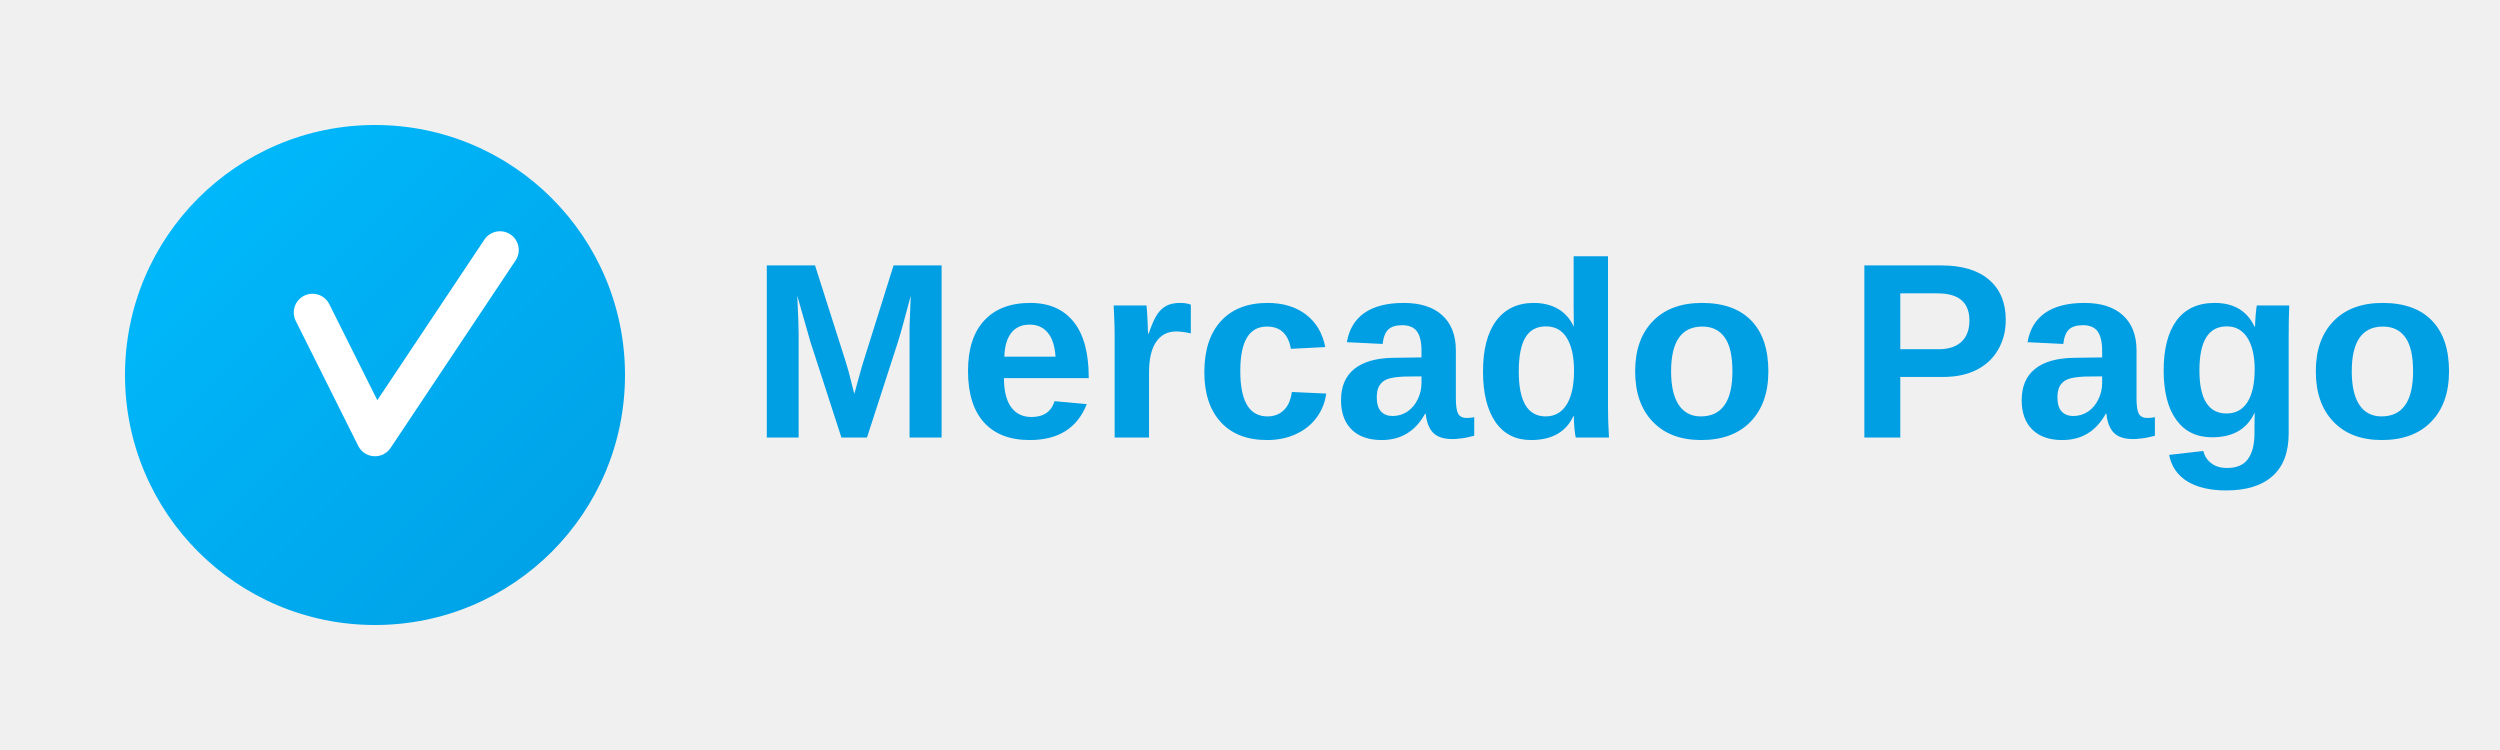
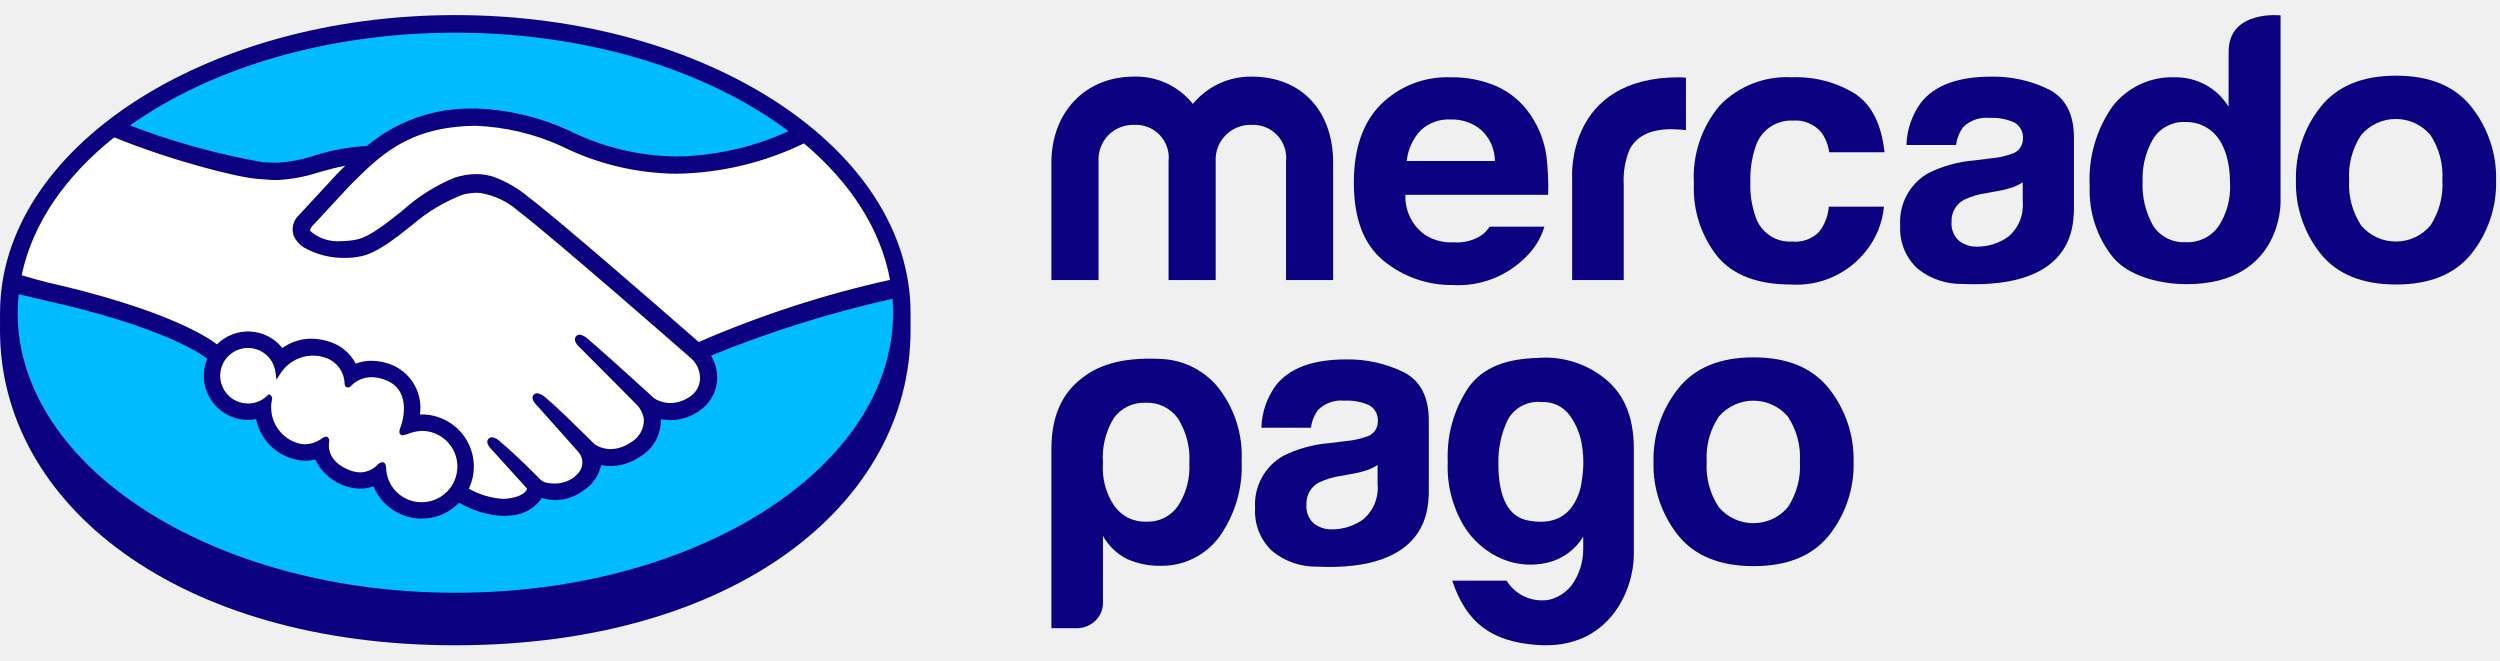
- <svg xmlns="http://www.w3.org/2000/svg" viewBox="0 0 200 60" width="200" height="60">
-   <defs>
-     <linearGradient id="mpGradient" x1="0%" y1="0%" x2="100%" y2="100%">
-       <stop offset="0%" style="stop-color:#00BCFF;stop-opacity:1" />
-       <stop offset="100%" style="stop-color:#009EE3;stop-opacity:1" />
-     </linearGradient>
-   </defs>
-   <circle cx="30" cy="30" r="20" fill="url(#mpGradient)" />
-   <path d="M 25 25 L 30 35 L 40 20" stroke="white" stroke-width="3" fill="none" stroke-linecap="round" stroke-linejoin="round" />
-   <text x="60" y="35" font-family="Arial, sans-serif" font-size="20" font-weight="bold" fill="#009EE3">Mercado Pago</text>
+ <svg xmlns="http://www.w3.org/2000/svg" width="106" height="28" viewBox="0 0 106 28" fill="none">
+   <path d="M19.308 1.142C8.847 1.142 0.367 6.567 0.367 13.259C0.367 19.952 8.847 25.902 19.308 25.902C29.77 25.902 38.25 19.951 38.25 13.259C38.25 6.567 29.77 1.142 19.308 1.142Z" fill="#00BCFF" />
+   <path d="M13.145 9.514C13.135 9.532 12.95 9.724 13.07 9.878C13.363 10.252 14.268 10.466 15.183 10.261C15.728 10.139 16.426 9.583 17.102 9.047C17.748 8.46 18.489 7.988 19.293 7.65C19.807 7.462 20.368 7.447 20.891 7.608C21.422 7.805 21.915 8.093 22.347 8.458C23.617 9.413 28.723 13.87 29.606 14.64C32.317 13.513 35.124 12.631 37.993 12.005C37.62 9.718 36.244 7.537 34.133 5.823C31.19 7.059 27.355 7.799 23.839 6.082C22.644 5.541 21.352 5.247 20.041 5.218C17.252 5.283 16.043 6.49 14.765 7.768L13.145 9.514Z" fill="white" />
+   <path d="M29.399 15.125C29.338 15.071 23.395 9.87 22.048 8.858C21.579 8.441 21 8.166 20.38 8.066C20.113 8.045 19.845 8.071 19.587 8.143C18.791 8.442 18.055 8.881 17.414 9.437C16.661 10.037 15.951 10.602 15.292 10.75C14.495 10.913 13.666 10.789 12.953 10.398C12.786 10.296 12.652 10.149 12.565 9.973C12.517 9.838 12.511 9.693 12.546 9.554C12.582 9.416 12.657 9.291 12.764 9.196L14.404 7.422C14.595 7.232 14.787 7.041 14.984 6.854C14.478 6.93 13.978 7.043 13.489 7.191C12.925 7.378 12.338 7.487 11.744 7.516C11.146 7.455 10.552 7.363 9.964 7.238C8.21 6.826 6.499 6.253 4.851 5.527C2.519 7.263 1 9.394 0.549 11.785C0.884 11.873 1.762 12.074 1.989 12.124C7.267 13.297 8.911 14.506 9.209 14.759C9.384 14.561 9.602 14.406 9.846 14.305C10.09 14.204 10.354 14.16 10.617 14.175C10.881 14.191 11.137 14.266 11.368 14.395C11.598 14.524 11.796 14.703 11.947 14.92C12.303 14.632 12.747 14.476 13.205 14.477C13.462 14.48 13.717 14.524 13.96 14.61C14.195 14.685 14.412 14.809 14.595 14.975C14.778 15.14 14.924 15.343 15.022 15.569C15.253 15.465 15.503 15.412 15.757 15.413C16.059 15.417 16.358 15.483 16.634 15.607C17.019 15.787 17.33 16.092 17.519 16.473C17.707 16.853 17.76 17.286 17.67 17.701C17.74 17.693 17.81 17.689 17.881 17.689C18.435 17.69 18.967 17.911 19.359 18.303C19.751 18.696 19.972 19.228 19.973 19.782C19.973 20.127 19.886 20.467 19.722 20.77C20.268 21.104 20.899 21.273 21.539 21.257C21.699 21.257 21.857 21.224 22.003 21.16C22.149 21.096 22.281 21.003 22.389 20.886C22.442 20.812 22.497 20.725 22.446 20.663L20.957 19.009C20.957 19.009 20.712 18.777 20.793 18.688C20.876 18.596 21.028 18.727 21.135 18.817C21.893 19.45 22.818 20.405 22.818 20.405C22.834 20.416 22.895 20.537 23.237 20.598C23.442 20.634 23.651 20.628 23.853 20.581C24.056 20.533 24.246 20.446 24.414 20.323C24.509 20.244 24.596 20.155 24.673 20.058C24.668 20.064 24.662 20.068 24.656 20.072C24.76 19.928 24.813 19.752 24.805 19.574C24.797 19.396 24.73 19.226 24.613 19.092L22.875 17.14C22.875 17.14 22.626 16.909 22.711 16.818C22.787 16.737 22.946 16.858 23.055 16.949C23.606 17.409 24.383 18.189 25.129 18.92C25.377 19.088 25.672 19.173 25.972 19.162C26.272 19.152 26.561 19.047 26.797 18.862C26.991 18.755 27.151 18.597 27.26 18.404C27.369 18.212 27.422 17.993 27.414 17.772C27.377 17.496 27.247 17.241 27.047 17.047L24.673 14.659C24.673 14.659 24.422 14.445 24.511 14.337C24.583 14.245 24.745 14.377 24.853 14.466C25.609 15.099 27.656 16.977 27.656 16.977C27.898 17.133 28.18 17.213 28.467 17.207C28.754 17.201 29.033 17.11 29.268 16.945C29.419 16.856 29.546 16.733 29.638 16.584C29.73 16.436 29.785 16.267 29.797 16.093C29.804 15.912 29.772 15.732 29.703 15.566C29.634 15.399 29.531 15.248 29.399 15.125Z" fill="white" />
+   <path d="M17.88 18.151C17.601 18.191 17.326 18.252 17.057 18.334C17.027 18.315 17.079 18.167 17.113 18.082C17.149 17.997 17.634 16.538 16.452 16.031C16.187 15.889 15.884 15.837 15.587 15.881C15.29 15.925 15.016 16.064 14.804 16.277C14.755 16.329 14.732 16.324 14.726 16.259C14.72 15.987 14.627 15.723 14.463 15.506C14.299 15.289 14.07 15.128 13.81 15.047C13.441 14.934 13.046 14.942 12.683 15.072C12.32 15.201 12.008 15.444 11.794 15.765C11.756 15.478 11.623 15.211 11.414 15.009C11.206 14.807 10.936 14.681 10.647 14.651C10.358 14.622 10.068 14.69 9.823 14.846C9.578 15.002 9.393 15.235 9.297 15.509C9.202 15.783 9.201 16.082 9.296 16.356C9.391 16.63 9.575 16.865 9.819 17.021C10.064 17.178 10.354 17.247 10.643 17.219C10.931 17.19 11.202 17.065 11.411 16.863C11.419 16.87 11.421 16.882 11.418 16.907C11.33 17.307 11.39 17.724 11.585 18.084C11.78 18.444 12.099 18.721 12.482 18.865C12.689 18.945 12.913 18.969 13.132 18.935C13.351 18.901 13.558 18.811 13.731 18.672C13.834 18.6 13.85 18.63 13.836 18.727C13.792 19.026 13.848 19.667 14.746 20.031C14.969 20.14 15.221 20.175 15.464 20.129C15.708 20.084 15.931 19.961 16.099 19.78C16.215 19.675 16.247 19.692 16.253 19.855C16.267 20.173 16.375 20.481 16.562 20.739C16.75 20.997 17.009 21.194 17.308 21.306C17.607 21.418 17.932 21.44 18.243 21.369C18.554 21.298 18.837 21.137 19.058 20.906C19.278 20.676 19.426 20.385 19.483 20.072C19.54 19.758 19.504 19.434 19.378 19.14C19.253 18.847 19.044 18.597 18.778 18.421C18.512 18.245 18.2 18.151 17.881 18.151H17.88Z" fill="white" />
+   <path d="M19.305 0.64C8.644 0.64 0.002 6.311 0.002 13.266C0.002 13.445 0 13.942 0 14.005C0 21.384 7.553 27.36 19.302 27.36C31.123 27.36 38.607 21.385 38.607 14.006V13.266C38.607 6.311 29.965 0.64 19.305 0.64ZM37.737 11.866C34.956 12.482 32.24 13.365 29.628 14.502C27.797 12.904 23.566 9.225 22.42 8.365C21.976 7.991 21.47 7.697 20.926 7.496C20.688 7.421 20.441 7.382 20.192 7.381C19.876 7.385 19.562 7.438 19.261 7.538C18.456 7.872 17.715 8.342 17.068 8.926L17.032 8.955C16.367 9.484 15.679 10.031 15.159 10.147C14.932 10.198 14.699 10.224 14.466 10.224C14.232 10.244 13.997 10.217 13.773 10.145C13.55 10.073 13.342 9.957 13.164 9.805C13.131 9.764 13.153 9.697 13.228 9.601L13.238 9.588L14.849 7.852C16.111 6.59 17.303 5.399 20.046 5.336C20.091 5.334 20.137 5.334 20.183 5.334C21.428 5.384 22.653 5.674 23.789 6.188C25.316 6.951 26.997 7.354 28.703 7.366C30.57 7.334 32.408 6.895 34.087 6.079C36.044 7.725 37.342 9.707 37.737 11.866ZM19.308 1.386C24.967 1.386 30.03 3.008 33.434 5.562C31.949 6.241 30.34 6.605 28.707 6.634C27.11 6.621 25.537 6.242 24.109 5.527C22.874 4.963 21.54 4.648 20.184 4.6C20.132 4.6 20.08 4.6 20.029 4.602C18.395 4.578 16.807 5.141 15.554 6.19C14.795 6.23 14.045 6.367 13.321 6.598C12.812 6.768 12.283 6.869 11.747 6.899C11.546 6.899 11.183 6.881 11.15 6.879C9.225 6.541 7.337 6.018 5.511 5.319C8.909 2.905 13.83 1.386 19.308 1.386ZM4.843 5.823C7.198 6.786 10.054 7.53 10.957 7.588C11.209 7.605 11.477 7.633 11.746 7.634C12.35 7.604 12.947 7.493 13.522 7.304C13.864 7.208 14.241 7.103 14.638 7.028C14.531 7.131 14.426 7.237 14.32 7.343L12.683 9.113C12.559 9.224 12.471 9.369 12.431 9.531C12.391 9.692 12.401 9.862 12.459 10.017C12.554 10.214 12.703 10.38 12.889 10.495C13.419 10.794 14.018 10.946 14.627 10.935C14.859 10.937 15.092 10.913 15.319 10.863C16.006 10.709 16.726 10.136 17.488 9.53C18.119 8.985 18.84 8.553 19.619 8.255C19.813 8.203 20.012 8.176 20.213 8.173C20.264 8.173 20.316 8.176 20.366 8.182C20.966 8.281 21.525 8.547 21.979 8.951C23.322 9.961 29.267 15.161 29.325 15.213C29.443 15.325 29.536 15.46 29.598 15.611C29.659 15.762 29.688 15.924 29.682 16.086C29.671 16.242 29.622 16.393 29.539 16.526C29.456 16.658 29.342 16.768 29.207 16.846C28.976 17 28.705 17.085 28.427 17.089C28.183 17.089 27.944 17.02 27.738 16.889C27.716 16.871 25.679 15.004 24.929 14.376C24.835 14.277 24.712 14.211 24.577 14.188C24.547 14.188 24.518 14.194 24.491 14.207C24.464 14.219 24.44 14.238 24.421 14.261C24.303 14.407 24.436 14.608 24.591 14.74L26.971 17.133C27.148 17.306 27.264 17.532 27.3 17.777C27.306 17.978 27.256 18.176 27.157 18.35C27.057 18.524 26.911 18.667 26.735 18.764C26.487 18.938 26.194 19.035 25.891 19.042C25.65 19.042 25.413 18.971 25.212 18.836L24.871 18.5C24.247 17.886 23.603 17.252 23.132 16.858C23.037 16.76 22.912 16.696 22.777 16.674C22.749 16.674 22.721 16.679 22.695 16.69C22.67 16.701 22.646 16.718 22.627 16.738C22.574 16.798 22.536 16.905 22.671 17.084C22.707 17.131 22.747 17.176 22.791 17.217L24.527 19.168C24.627 19.281 24.685 19.425 24.692 19.577C24.7 19.728 24.655 19.877 24.566 20L24.505 20.077C24.454 20.132 24.4 20.184 24.343 20.233C24.097 20.413 23.799 20.508 23.494 20.502C23.416 20.502 23.337 20.496 23.26 20.482C23.133 20.472 23.013 20.422 22.918 20.338L22.896 20.316C22.801 20.218 21.926 19.325 21.202 18.72C21.113 18.625 20.994 18.561 20.865 18.54C20.835 18.539 20.806 18.545 20.779 18.557C20.751 18.569 20.727 18.587 20.708 18.609C20.565 18.766 20.78 19.001 20.871 19.087L22.351 20.72C22.338 20.756 22.32 20.79 22.296 20.82C22.242 20.893 22.063 21.073 21.526 21.14C21.461 21.148 21.395 21.152 21.329 21.152C20.82 21.119 20.324 20.972 19.879 20.722C20.038 20.385 20.109 20.014 20.086 19.643C20.063 19.272 19.946 18.912 19.747 18.598C19.548 18.284 19.272 18.025 18.946 17.846C18.62 17.666 18.255 17.572 17.883 17.572C17.857 17.572 17.829 17.573 17.803 17.573C17.866 17.153 17.791 16.723 17.589 16.349C17.387 15.975 17.069 15.677 16.682 15.499C16.392 15.369 16.077 15.3 15.759 15.296C15.527 15.295 15.298 15.336 15.082 15.419C14.857 14.982 14.468 14.652 14 14.5C13.745 14.41 13.477 14.363 13.207 14.361C12.764 14.358 12.332 14.497 11.973 14.756C11.809 14.551 11.604 14.383 11.372 14.262C11.139 14.142 10.883 14.072 10.621 14.057C10.36 14.043 10.098 14.083 9.853 14.177C9.608 14.271 9.385 14.415 9.2 14.6C8.739 14.248 6.911 13.086 2.016 11.975C1.783 11.922 1.252 11.77 0.918 11.672C1.377 9.475 2.773 7.469 4.843 5.823H4.843ZM13.922 18.563L13.869 18.516H13.815C13.76 18.52 13.708 18.541 13.665 18.576C13.455 18.738 13.199 18.829 12.934 18.837C12.794 18.835 12.656 18.809 12.526 18.757C12.167 18.623 11.868 18.363 11.686 18.026C11.504 17.689 11.451 17.297 11.536 16.923C11.542 16.895 11.54 16.867 11.532 16.841C11.523 16.814 11.507 16.791 11.486 16.773L11.406 16.707L11.332 16.779C11.114 16.99 10.821 17.109 10.517 17.108C10.291 17.109 10.069 17.045 9.877 16.923C9.687 16.8 9.535 16.625 9.441 16.419C9.347 16.213 9.314 15.984 9.347 15.759C9.38 15.535 9.477 15.325 9.627 15.154C9.776 14.984 9.972 14.86 10.19 14.798C10.408 14.736 10.639 14.738 10.856 14.804C11.073 14.87 11.266 14.998 11.413 15.171C11.559 15.344 11.652 15.556 11.681 15.781L11.721 16.098L11.895 15.83C12.091 15.526 12.382 15.295 12.722 15.174C13.063 15.053 13.434 15.048 13.778 15.16C14.015 15.234 14.223 15.381 14.373 15.58C14.522 15.779 14.606 16.02 14.611 16.269C14.624 16.422 14.733 16.43 14.755 16.43C14.781 16.428 14.807 16.421 14.83 16.408C14.854 16.396 14.874 16.379 14.891 16.358C15.003 16.241 15.138 16.149 15.287 16.086C15.436 16.023 15.596 15.991 15.758 15.992C15.982 15.997 16.203 16.047 16.408 16.139C17.517 16.615 17.014 18.024 17.008 18.038C16.912 18.272 16.909 18.375 16.998 18.435L17.042 18.455H17.074C17.148 18.447 17.221 18.428 17.289 18.399C17.478 18.324 17.678 18.28 17.881 18.268H17.881C18.08 18.269 18.277 18.308 18.46 18.384C18.644 18.46 18.81 18.571 18.951 18.712C19.091 18.852 19.203 19.019 19.279 19.203C19.355 19.386 19.394 19.583 19.394 19.782C19.394 19.98 19.354 20.177 19.278 20.361C19.202 20.544 19.091 20.711 18.95 20.851C18.81 20.992 18.643 21.103 18.459 21.179C18.276 21.255 18.079 21.294 17.88 21.294C17.491 21.297 17.115 21.147 16.834 20.878C16.552 20.609 16.386 20.24 16.371 19.851C16.369 19.782 16.362 19.598 16.206 19.598C16.134 19.606 16.069 19.64 16.022 19.694C15.829 19.9 15.562 20.02 15.28 20.029C15.112 20.026 14.946 19.99 14.792 19.923C13.93 19.573 13.918 18.982 13.953 18.744C13.962 18.713 13.963 18.681 13.958 18.65C13.952 18.619 13.94 18.589 13.922 18.563ZM19.308 25.133C9.057 25.133 0.748 19.817 0.748 13.259C0.749 12.997 0.764 12.735 0.793 12.475C0.874 12.494 1.689 12.689 1.857 12.727C6.857 13.838 8.509 14.992 8.788 15.21C8.669 15.495 8.623 15.805 8.652 16.112C8.682 16.419 8.787 16.714 8.958 16.97C9.129 17.227 9.361 17.437 9.633 17.583C9.905 17.729 10.208 17.805 10.517 17.805C10.632 17.805 10.747 17.794 10.86 17.773C10.934 18.144 11.103 18.49 11.351 18.776C11.599 19.062 11.917 19.279 12.274 19.405C12.486 19.489 12.713 19.532 12.941 19.534C13.085 19.535 13.228 19.517 13.367 19.482C13.539 19.843 13.807 20.15 14.142 20.368C14.477 20.587 14.866 20.709 15.266 20.721C15.461 20.721 15.655 20.686 15.838 20.619C15.976 20.958 16.198 21.257 16.481 21.49C16.764 21.722 17.101 21.88 17.461 21.95C17.821 22.019 18.192 21.998 18.542 21.887C18.891 21.777 19.208 21.581 19.463 21.318C20.033 21.651 20.674 21.842 21.333 21.877C21.428 21.877 21.523 21.87 21.616 21.859C21.86 21.852 22.099 21.792 22.317 21.685C22.536 21.578 22.729 21.426 22.884 21.238C22.914 21.198 22.94 21.156 22.963 21.111C23.157 21.171 23.359 21.202 23.562 21.205C24.001 21.196 24.425 21.044 24.77 20.773C25.134 20.534 25.39 20.161 25.483 19.735C25.484 19.731 25.485 19.726 25.485 19.721C25.618 19.748 25.754 19.762 25.889 19.762C26.333 19.756 26.765 19.619 27.131 19.368C27.409 19.207 27.639 18.974 27.796 18.693C27.952 18.412 28.03 18.094 28.022 17.773C28.157 17.801 28.294 17.815 28.432 17.815C28.846 17.811 29.25 17.686 29.595 17.457C29.824 17.317 30.016 17.125 30.157 16.896C30.298 16.667 30.382 16.409 30.404 16.141C30.431 15.768 30.341 15.397 30.147 15.078C32.641 14.06 35.216 13.254 37.845 12.667C37.86 12.864 37.868 13.061 37.868 13.26C37.868 19.817 29.559 25.133 19.308 25.133L19.308 25.133Z" fill="#0A0080" />
+   <path d="M104.783 4.526C104.083 3.648 103.018 3.208 101.591 3.209C100.165 3.209 99.101 3.648 98.399 4.526C97.696 5.409 97.323 6.511 97.347 7.639C97.318 8.773 97.691 9.88 98.399 10.765C99.1 11.63 100.164 12.062 101.591 12.063C103.019 12.063 104.083 11.63 104.783 10.765C105.491 9.88 105.864 8.773 105.835 7.639C105.859 6.511 105.487 5.409 104.783 4.526ZM103.047 9.565C102.867 9.777 102.642 9.948 102.389 10.065C102.136 10.182 101.861 10.242 101.582 10.242C101.303 10.242 101.028 10.182 100.775 10.065C100.522 9.948 100.298 9.777 100.117 9.565C99.741 8.996 99.561 8.32 99.604 7.639C99.56 6.96 99.741 6.285 100.117 5.718C100.298 5.507 100.523 5.337 100.776 5.221C101.029 5.104 101.304 5.044 101.582 5.044C101.86 5.044 102.135 5.104 102.388 5.221C102.641 5.337 102.866 5.507 103.047 5.718C103.421 6.286 103.6 6.961 103.557 7.639C103.6 8.319 103.421 8.995 103.047 9.565Z" fill="#0A0080" />
+   <path d="M86.869 3.791C86.11 3.42 85.274 3.234 84.429 3.25C83.021 3.25 82.028 3.617 81.45 4.35C81.067 4.873 80.853 5.499 80.834 6.147H82.938C82.971 5.869 83.078 5.605 83.248 5.382C83.393 5.241 83.567 5.134 83.759 5.068C83.95 5.002 84.153 4.979 84.355 5C84.718 4.979 85.081 5.046 85.413 5.196C85.535 5.266 85.633 5.371 85.697 5.496C85.761 5.621 85.787 5.762 85.773 5.902C85.771 6.042 85.725 6.177 85.64 6.288C85.556 6.4 85.438 6.481 85.304 6.521C85.023 6.622 84.73 6.687 84.432 6.712L83.687 6.804C83.017 6.859 82.364 7.041 81.762 7.34C81.374 7.56 81.056 7.886 80.845 8.28C80.634 8.673 80.538 9.118 80.569 9.564C80.548 9.905 80.604 10.246 80.732 10.563C80.861 10.879 81.058 11.163 81.31 11.394C81.843 11.821 82.507 12.05 83.19 12.04C87.945 12.253 87.891 9.535 87.935 8.969V5.841C87.935 4.837 87.579 4.154 86.869 3.791ZM85.764 8.539C85.79 8.822 85.747 9.107 85.639 9.369C85.53 9.632 85.359 9.864 85.14 10.045C84.756 10.316 84.296 10.46 83.826 10.458C83.55 10.466 83.279 10.378 83.06 10.209C82.949 10.108 82.862 9.983 82.808 9.843C82.754 9.703 82.732 9.552 82.746 9.402C82.737 9.215 82.78 9.029 82.871 8.866C82.962 8.703 83.097 8.568 83.261 8.478C83.576 8.325 83.915 8.225 84.263 8.181L84.759 8.089C84.958 8.055 85.153 8.004 85.343 7.938C85.491 7.884 85.632 7.814 85.764 7.729V8.539Z" fill="#0A0080" />
+   <path d="M76.026 5.113C76.252 5.095 76.479 5.131 76.688 5.219C76.897 5.306 77.082 5.443 77.228 5.617C77.404 5.865 77.518 6.153 77.558 6.455H79.903C79.775 5.271 79.361 4.446 78.661 3.978C77.851 3.481 76.912 3.237 75.963 3.277C75.401 3.246 74.839 3.337 74.314 3.542C73.79 3.747 73.316 4.062 72.923 4.465C72.142 5.391 71.747 6.582 71.821 7.792C71.772 8.906 72.126 10 72.819 10.874C73.483 11.666 74.52 12.063 75.929 12.063C76.537 12.103 77.146 11.994 77.702 11.745C78.259 11.497 78.746 11.117 79.123 10.637C79.552 10.1 79.815 9.448 79.878 8.763H77.541C77.512 9.152 77.369 9.523 77.13 9.831C76.982 9.98 76.803 10.095 76.605 10.166C76.407 10.237 76.196 10.263 75.987 10.242C75.651 10.264 75.317 10.174 75.038 9.986C74.758 9.798 74.548 9.524 74.441 9.205C74.274 8.734 74.197 8.237 74.215 7.738C74.197 7.217 74.273 6.696 74.441 6.202C74.548 5.871 74.761 5.585 75.048 5.388C75.335 5.19 75.679 5.094 76.026 5.113Z" fill="#0A0080" />
+   <path d="M71.193 3.277C66.374 3.277 66.659 7.543 66.659 7.543V11.876H68.846V7.812C68.817 7.306 68.903 6.8 69.097 6.332C69.397 5.763 69.985 5.479 70.858 5.478C70.924 5.478 71.011 5.482 71.117 5.487C71.224 5.492 71.345 5.501 71.484 5.518V3.294C71.387 3.287 71.324 3.284 71.296 3.281C71.268 3.279 71.234 3.277 71.193 3.277Z" fill="#0A0080" />
+   <path d="M64.907 4.893C64.554 4.356 64.056 3.93 63.471 3.664C62.855 3.398 62.19 3.266 61.519 3.276C60.971 3.255 60.425 3.346 59.914 3.544C59.404 3.741 58.939 4.042 58.548 4.426C57.786 5.195 57.404 6.299 57.403 7.737C57.403 9.273 57.826 10.381 58.671 11.062C59.496 11.736 60.532 12.099 61.597 12.085C62.174 12.119 62.752 12.028 63.291 11.819C63.83 11.609 64.318 11.287 64.721 10.872C65.077 10.524 65.338 10.09 65.48 9.612H63.161C63.078 9.736 62.977 9.847 62.862 9.943C62.506 10.192 62.074 10.309 61.64 10.274C61.233 10.297 60.828 10.2 60.476 9.995C60.191 9.808 59.959 9.549 59.804 9.245C59.649 8.94 59.575 8.601 59.59 8.26H65.641C65.658 7.709 65.633 7.158 65.568 6.611C65.481 5.995 65.255 5.408 64.907 4.893ZM59.644 6.826C59.695 6.347 59.897 5.896 60.222 5.541C60.394 5.377 60.598 5.25 60.821 5.168C61.044 5.087 61.282 5.052 61.519 5.066C61.989 5.051 62.449 5.211 62.808 5.515C62.988 5.683 63.132 5.886 63.232 6.111C63.331 6.336 63.383 6.58 63.385 6.826H59.644Z" fill="#0A0080" />
+   <path d="M53.059 3.248C52.585 3.244 52.116 3.346 51.687 3.546C51.257 3.747 50.878 4.04 50.576 4.406C50.28 4.034 49.901 3.736 49.471 3.535C49.04 3.334 48.568 3.236 48.093 3.248C45.957 3.248 44.58 4.817 44.58 6.894V11.875H46.578V6.846C46.566 6.642 46.596 6.438 46.667 6.247C46.738 6.055 46.849 5.881 46.992 5.734C47.134 5.588 47.306 5.474 47.496 5.398C47.685 5.322 47.889 5.287 48.093 5.294C48.295 5.283 48.497 5.317 48.685 5.393C48.873 5.468 49.042 5.584 49.181 5.732C49.319 5.88 49.423 6.056 49.487 6.249C49.55 6.441 49.57 6.645 49.547 6.846V11.875H51.545V6.846C51.534 6.643 51.565 6.439 51.636 6.248C51.708 6.057 51.819 5.884 51.961 5.738C52.103 5.592 52.274 5.477 52.463 5.401C52.652 5.324 52.855 5.288 53.059 5.294C53.262 5.283 53.465 5.317 53.653 5.392C53.842 5.467 54.012 5.583 54.152 5.731C54.292 5.878 54.398 6.054 54.463 6.247C54.528 6.44 54.55 6.644 54.528 6.846V11.875H56.525V6.894C56.525 4.754 55.239 3.248 53.059 3.248Z" fill="#0A0080" />
+   <path d="M94.495 2.185L94.492 4.527C94.259 4.145 93.931 3.828 93.541 3.609C93.13 3.383 92.668 3.269 92.199 3.277C91.698 3.26 91.2 3.361 90.745 3.573C90.291 3.785 89.893 4.101 89.583 4.495C88.882 5.486 88.536 6.686 88.603 7.898C88.558 8.993 88.911 10.067 89.598 10.921C90.261 11.704 91.561 12.048 92.716 12.048C96.742 12.048 96.695 8.596 96.695 8.596L96.696 0.651C96.696 0.651 94.495 0.415 94.495 2.185ZM94.074 9.583C93.918 9.807 93.708 9.988 93.462 10.108C93.217 10.228 92.945 10.283 92.672 10.268C92.403 10.285 92.134 10.23 91.892 10.108C91.651 9.987 91.445 9.805 91.297 9.579C90.971 9.002 90.814 8.344 90.845 7.682C90.822 7.057 90.976 6.437 91.289 5.895C91.435 5.659 91.642 5.468 91.888 5.341C92.134 5.214 92.41 5.156 92.687 5.174C93.089 5.169 93.479 5.31 93.785 5.57C94.297 6.007 94.555 6.792 94.555 7.807C94.582 8.434 94.414 9.055 94.074 9.583Z" fill="#0A0080" />
+   <path d="M49.2 15.218C47.399 15.133 46.49 15.562 45.897 16.014C45.078 16.639 44.58 17.564 44.58 19.041V26.637H45.638C45.924 26.641 46.201 26.537 46.414 26.346C46.526 26.248 46.615 26.127 46.676 25.991C46.736 25.855 46.767 25.708 46.765 25.559V22.721C47.001 23.145 47.359 23.488 47.793 23.704C48.238 23.902 48.72 23.999 49.207 23.989C49.685 23.998 50.159 23.893 50.589 23.684C51.019 23.474 51.394 23.166 51.682 22.784C52.359 21.846 52.699 20.706 52.645 19.55C52.702 18.403 52.334 17.275 51.612 16.382C51.313 16.03 50.945 15.745 50.529 15.545C50.114 15.344 49.661 15.233 49.2 15.218ZM49.946 21.452C49.8 21.665 49.602 21.837 49.372 21.954C49.142 22.07 48.886 22.127 48.628 22.119C48.361 22.132 48.094 22.078 47.853 21.962C47.611 21.846 47.403 21.67 47.247 21.452C46.888 20.921 46.718 20.284 46.765 19.645C46.714 18.98 46.87 18.314 47.214 17.742C47.365 17.527 47.569 17.354 47.804 17.237C48.041 17.121 48.302 17.066 48.565 17.076C48.832 17.063 49.099 17.117 49.34 17.233C49.581 17.35 49.79 17.525 49.946 17.742C50.302 18.31 50.471 18.976 50.429 19.645C50.464 20.283 50.295 20.916 49.946 21.452Z" fill="#0A0080" />
+   <path d="M67.981 16.001C67.182 15.383 66.179 15.089 65.173 15.178C63.847 15.214 62.883 15.585 62.284 16.398C61.648 17.334 61.333 18.451 61.385 19.581C61.341 20.531 61.577 21.474 62.063 22.292C62.446 22.919 63.014 23.411 63.69 23.7C64.293 23.952 64.961 24.008 65.598 23.86C65.915 23.788 66.213 23.652 66.476 23.462C66.739 23.271 66.961 23.03 67.129 22.752V23.288C67.13 23.834 66.959 24.367 66.641 24.811C66.403 25.117 66.068 25.334 65.692 25.428C65.343 25.491 64.984 25.448 64.661 25.304C64.337 25.16 64.065 24.922 63.879 24.621H61.575C62.172 26.414 63.243 27.206 65.173 27.346C68.286 27.57 69.278 24.934 69.275 23.512V19.043C69.275 17.565 68.794 16.619 67.981 16.001ZM67.066 20.391C67.022 20.784 66.881 21.159 66.655 21.483C66.255 22.031 65.635 22.227 64.794 22.07C63.952 21.91 63.531 21.102 63.53 19.646C63.518 19.022 63.648 18.404 63.91 17.838C64.043 17.575 64.253 17.358 64.512 17.217C64.772 17.076 65.067 17.016 65.361 17.047C65.593 17.034 65.824 17.079 66.034 17.179C66.243 17.279 66.424 17.429 66.561 17.617C66.837 18.002 67.016 18.448 67.082 18.918C67.155 19.407 67.15 19.904 67.066 20.391Z" fill="#0A0080" />
+   <path d="M59.515 15.78C58.756 15.409 57.92 15.224 57.075 15.239C55.668 15.239 54.675 15.605 54.097 16.339C53.715 16.862 53.501 17.488 53.483 18.135H55.586C55.619 17.857 55.726 17.594 55.895 17.371C56.041 17.231 56.215 17.123 56.406 17.057C56.597 16.991 56.801 16.968 57.002 16.988C57.365 16.967 57.728 17.034 58.06 17.184C58.182 17.255 58.28 17.359 58.344 17.485C58.408 17.61 58.434 17.751 58.42 17.891C58.418 18.031 58.371 18.166 58.287 18.277C58.203 18.389 58.085 18.47 57.951 18.51C57.67 18.61 57.377 18.675 57.08 18.701L56.335 18.792C55.666 18.847 55.013 19.029 54.411 19.327C54.023 19.548 53.704 19.873 53.493 20.267C53.282 20.66 53.186 21.105 53.217 21.55C53.196 21.891 53.252 22.233 53.38 22.549C53.509 22.866 53.706 23.15 53.958 23.38C54.491 23.808 55.156 24.037 55.839 24.027C60.591 24.24 60.537 21.521 60.581 20.957V17.828C60.58 16.826 60.225 16.143 59.515 15.78ZM58.41 20.527C58.437 20.81 58.394 21.095 58.285 21.357C58.177 21.619 58.006 21.851 57.787 22.032C57.403 22.302 56.944 22.447 56.473 22.445C56.197 22.453 55.927 22.365 55.708 22.196C55.596 22.096 55.51 21.97 55.455 21.83C55.4 21.69 55.379 21.539 55.393 21.389C55.384 21.202 55.427 21.017 55.518 20.853C55.609 20.69 55.744 20.555 55.908 20.465C56.223 20.313 56.561 20.213 56.909 20.169L57.406 20.077C57.604 20.043 57.799 19.992 57.988 19.926C58.136 19.872 58.278 19.802 58.41 19.716L58.41 20.527Z" fill="#0A0080" />
+   <path d="M77.544 16.47C76.841 15.591 75.777 15.152 74.35 15.152C72.925 15.152 71.861 15.591 71.16 16.47C70.457 17.353 70.084 18.453 70.108 19.582C70.079 20.715 70.452 21.822 71.16 22.707C71.861 23.57 72.924 24.003 74.35 24.004C75.778 24.004 76.843 23.572 77.544 22.707C78.25 21.821 78.622 20.715 78.593 19.582C78.617 18.454 78.246 17.353 77.544 16.47ZM75.806 21.505C75.626 21.718 75.402 21.889 75.149 22.006C74.896 22.123 74.621 22.183 74.342 22.183C74.064 22.183 73.788 22.123 73.536 22.006C73.283 21.889 73.059 21.718 72.878 21.505C72.501 20.938 72.32 20.262 72.364 19.582C72.32 18.903 72.501 18.228 72.878 17.662C73.059 17.45 73.284 17.281 73.537 17.165C73.789 17.048 74.064 16.988 74.342 16.988C74.62 16.988 74.895 17.048 75.148 17.165C75.4 17.281 75.625 17.45 75.806 17.662C76.18 18.229 76.359 18.903 76.316 19.582C76.359 20.261 76.18 20.936 75.806 21.505Z" fill="#0A0080" />
</svg>
